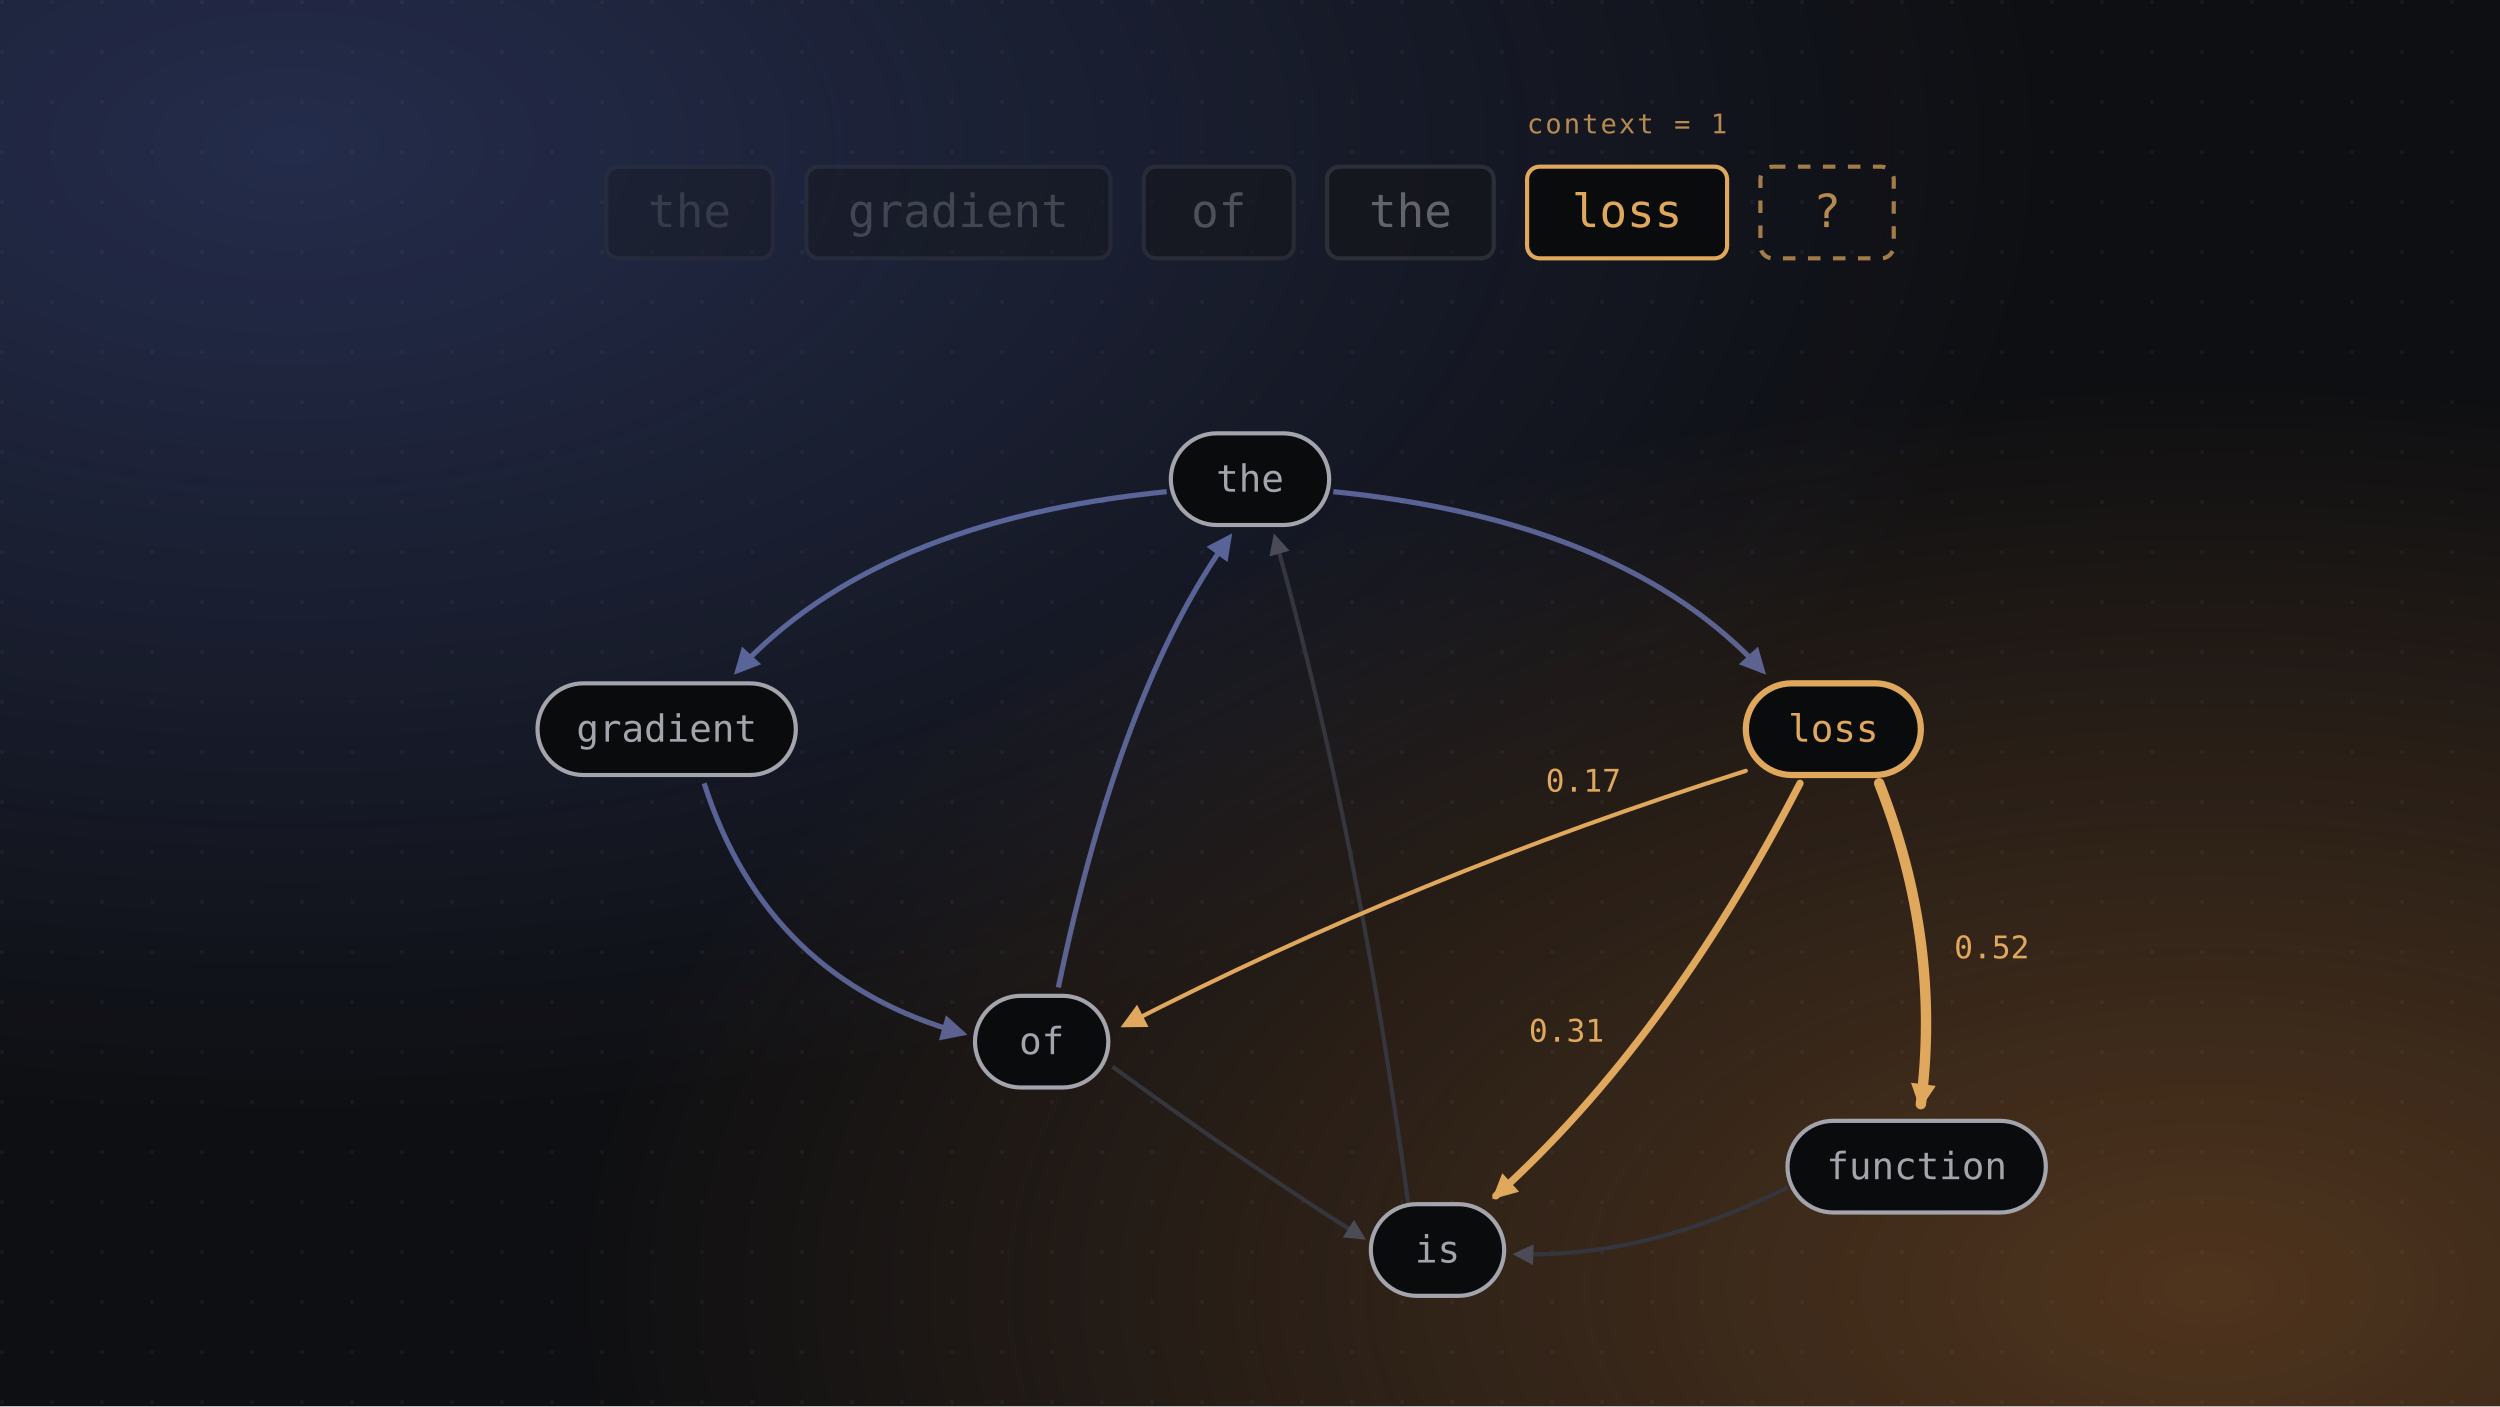
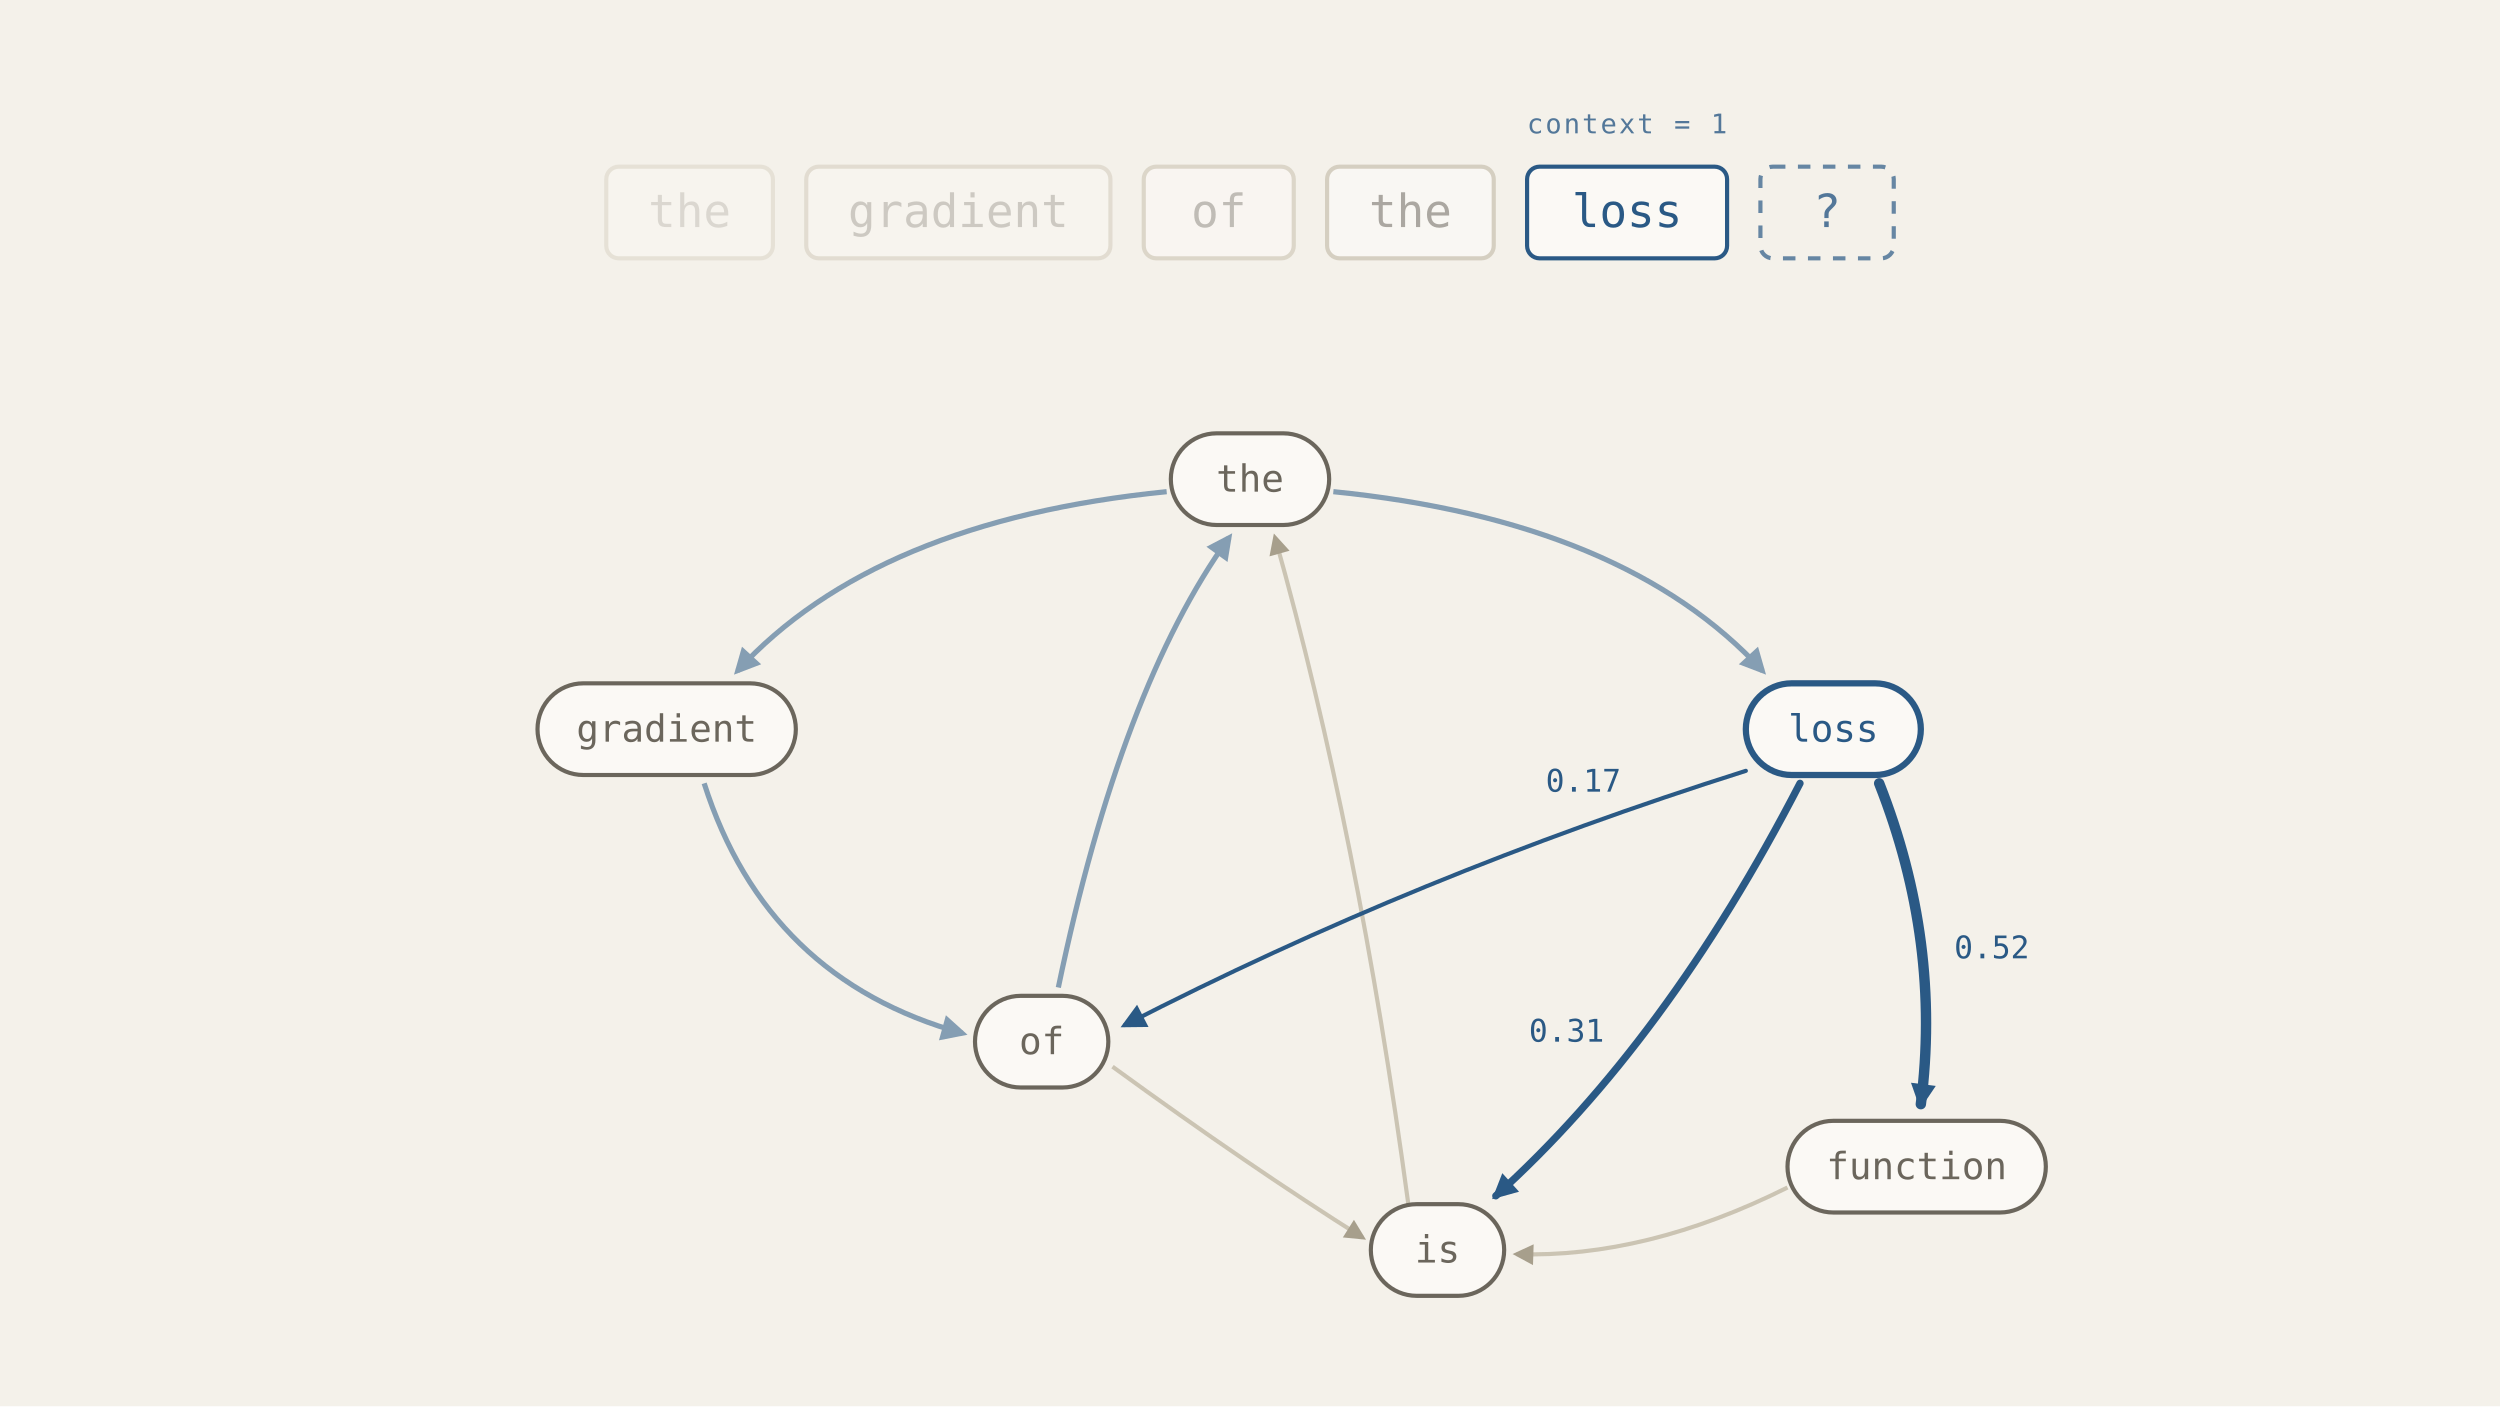
<svg xmlns="http://www.w3.org/2000/svg" viewBox="0 0 1200 675" width="1200" height="675" role="img" aria-label="A generated sentence where only the last word is lit, above a word graph whose weighted arrows give the probabilities of the next word">
  <defs>
    <radialGradient id="mkGlowA" cx="12%" cy="10%" r="70%">
-       <stop offset="0%" stop-color="#4a5fb0" stop-opacity="0.36" />
-       <stop offset="100%" stop-color="#4a5fb0" stop-opacity="0" />
+       <stop offset="0%" stop-color="#6b86a6" stop-opacity="0.36" />
+       <stop offset="100%" stop-color="#6b86a6" stop-opacity="0" />
    </radialGradient>
    <radialGradient id="mkGlowB" cx="88%" cy="92%" r="65%">
-       <stop offset="0%" stop-color="#b06c2e" stop-opacity="0.40" />
-       <stop offset="100%" stop-color="#b06c2e" stop-opacity="0" />
+       <stop offset="0%" stop-color="#a65a2e" stop-opacity="0.40" />
+       <stop offset="100%" stop-color="#a65a2e" stop-opacity="0" />
    </radialGradient>
    <pattern id="mkDots" width="24" height="24" patternUnits="userSpaceOnUse">
-       <circle cx="1" cy="1" r="1" fill="#f4f4f6" opacity="0.05" />
+       <circle cx="1" cy="1" r="1" fill="#1f1d1a" opacity="0.05" />
    </pattern>
    <marker id="mkArrowPast" viewBox="0 0 10 10" refX="8" refY="5" markerWidth="5" markerHeight="5" markerUnits="strokeWidth" orient="auto-start-reverse">
-       <path d="M0 0L10 5L0 10Z" fill="#8fa0f4" />
+       <path d="M0 0L10 5L0 10Z" fill="#2a5985" />
    </marker>
    <marker id="mkArrowIdle" viewBox="0 0 10 10" refX="8" refY="5" markerWidth="5" markerHeight="5" markerUnits="strokeWidth" orient="auto-start-reverse">
-       <path d="M0 0L10 5L0 10Z" fill="#4a4b55" />
+       <path d="M0 0L10 5L0 10Z" fill="#a79f8c" />
    </marker>
    <marker id="mkArrowNext" viewBox="0 0 10 10" refX="8" refY="5" markerWidth="12" markerHeight="12" markerUnits="userSpaceOnUse" orient="auto-start-reverse">
-       <path d="M0 0L10 5L0 10Z" fill="#e0a85c" />
+       <path d="M0 0L10 5L0 10Z" fill="#2a5985" />
    </marker>
  </defs>
-   <rect width="1200" height="675" fill="#0e0f12" />
-   <rect width="1200" height="675" fill="url(#mkDots)" />
-   <rect width="1200" height="675" fill="url(#mkGlowA)" />
-   <rect width="1200" height="675" fill="url(#mkGlowB)" />
+   <rect width="1200" height="675" fill="#f4f1ea" />
  <g font-family="ui-monospace, Menlo, monospace" font-size="22" text-anchor="middle">
-     <g fill="#14161b" stroke="#34353d" stroke-width="2">
+     <g fill="#fbf9f5" stroke="#cbc4b3" stroke-width="2">
      <rect x="291" y="80" width="80" height="44" rx="6" opacity="0.35" />
      <rect x="387" y="80" width="146" height="44" rx="6" opacity="0.45" />
      <rect x="549" y="80" width="72" height="44" rx="6" opacity="0.6" />
      <rect x="637" y="80" width="80" height="44" rx="6" opacity="0.75" />
    </g>
-     <text x="331" y="109" fill="#a3a4ac" opacity="0.2">the</text>
-     <text x="460" y="109" fill="#a3a4ac" opacity="0.3">gradient</text>
-     <text x="585" y="109" fill="#a3a4ac" opacity="0.4">of</text>
-     <text x="677" y="109" fill="#a3a4ac" opacity="0.55">the</text>
-     <rect x="733" y="80" width="96" height="44" rx="6" fill="#0a0b0d" stroke="#e0a85c" stroke-width="2" />
-     <text x="781" y="109" fill="#e0a85c">loss</text>
-     <rect x="845" y="80" width="64" height="44" rx="6" fill="none" stroke="#e0a85c" stroke-width="2" stroke-dasharray="6 6" opacity="0.7" />
-     <text x="877" y="109" fill="#e0a85c" opacity="0.8">?</text>
+     <text x="331" y="109" fill="#6b665c" opacity="0.2">the</text>
+     <text x="460" y="109" fill="#6b665c" opacity="0.3">gradient</text>
+     <text x="585" y="109" fill="#6b665c" opacity="0.4">of</text>
+     <text x="677" y="109" fill="#6b665c" opacity="0.55">the</text>
+     <rect x="733" y="80" width="96" height="44" rx="6" fill="#fbf9f5" stroke="#2a5985" stroke-width="2" />
+     <text x="781" y="109" fill="#2a5985">loss</text>
+     <rect x="845" y="80" width="64" height="44" rx="6" fill="none" stroke="#2a5985" stroke-width="2" stroke-dasharray="6 6" opacity="0.7" />
+     <text x="877" y="109" fill="#2a5985" opacity="0.8">?</text>
  </g>
-   <text x="781" y="64" font-family="ui-monospace, Menlo, monospace" font-size="13" letter-spacing="1" text-anchor="middle" fill="#e0a85c" opacity="0.8">context = 1</text>
-   <g fill="none" stroke="#34353d" stroke-width="2" marker-end="url(#mkArrowIdle)">
+   <text x="781" y="64" font-family="ui-monospace, Menlo, monospace" font-size="13" letter-spacing="1" text-anchor="middle" fill="#2a5985" opacity="0.8">context = 1</text>
+   <g fill="none" stroke="#cbc4b3" stroke-width="2" marker-end="url(#mkArrowIdle)">
    <path d="M858 570Q790 604 728 602" />
    <path d="M676 578Q652 400 612 258" />
    <path d="M534 512Q600 560 654 594" />
  </g>
-   <g fill="none" stroke="#8fa0f4" stroke-width="2.5" opacity="0.55" marker-end="url(#mkArrowPast)">
+   <g fill="none" stroke="#2a5985" stroke-width="2.5" opacity="0.55" marker-end="url(#mkArrowPast)">
    <path d="M560 236Q420 250 354 322" />
    <path d="M338 376Q368 470 462 496" />
    <path d="M508 474Q538 330 590 258" />
    <path d="M640 236Q780 250 846 322" />
  </g>
-   <g fill="none" stroke="#e0a85c" stroke-linecap="round" marker-end="url(#mkArrowNext)">
+   <g fill="none" stroke="#2a5985" stroke-linecap="round" marker-end="url(#mkArrowNext)">
    <path d="M902 376Q932 452 922 530" stroke-width="5" />
    <path d="M864 376Q800 500 718 574" stroke-width="3.5" />
    <path d="M838 370Q680 420 540 492" stroke-width="2" />
  </g>
-   <g font-family="ui-monospace, Menlo, monospace" font-size="15" fill="#e0a85c">
+   <g font-family="ui-monospace, Menlo, monospace" font-size="15" fill="#2a5985">
    <text x="938" y="460">0.52</text>
    <text x="770" y="500" text-anchor="end">0.31</text>
    <text x="760" y="380" text-anchor="middle">0.17</text>
  </g>
-   <g fill="#0a0b0d" stroke="#a3a4ac" stroke-width="2">
+   <g fill="#fbf9f5" stroke="#6b665c" stroke-width="2">
    <rect x="562" y="208" width="76" height="44" rx="22" />
    <rect x="258" y="328" width="124" height="44" rx="22" />
    <rect x="468" y="478" width="64" height="44" rx="22" />
    <rect x="858" y="538" width="124" height="44" rx="22" />
    <rect x="658" y="578" width="64" height="44" rx="22" />
  </g>
-   <rect x="838" y="328" width="84" height="44" rx="22" fill="#0a0b0d" stroke="#e0a85c" stroke-width="3" />
-   <g font-family="ui-monospace, Menlo, monospace" font-size="18" text-anchor="middle" fill="#a3a4ac">
+   <rect x="838" y="328" width="84" height="44" rx="22" fill="#fbf9f5" stroke="#2a5985" stroke-width="3" />
+   <g font-family="ui-monospace, Menlo, monospace" font-size="18" text-anchor="middle" fill="#6b665c">
    <text x="600" y="236">the</text>
    <text x="320" y="356">gradient</text>
    <text x="500" y="506">of</text>
    <text x="920" y="566">function</text>
    <text x="690" y="606">is</text>
-     <text x="880" y="356" fill="#e0a85c">loss</text>
+     <text x="880" y="356" fill="#2a5985">loss</text>
  </g>
</svg>
